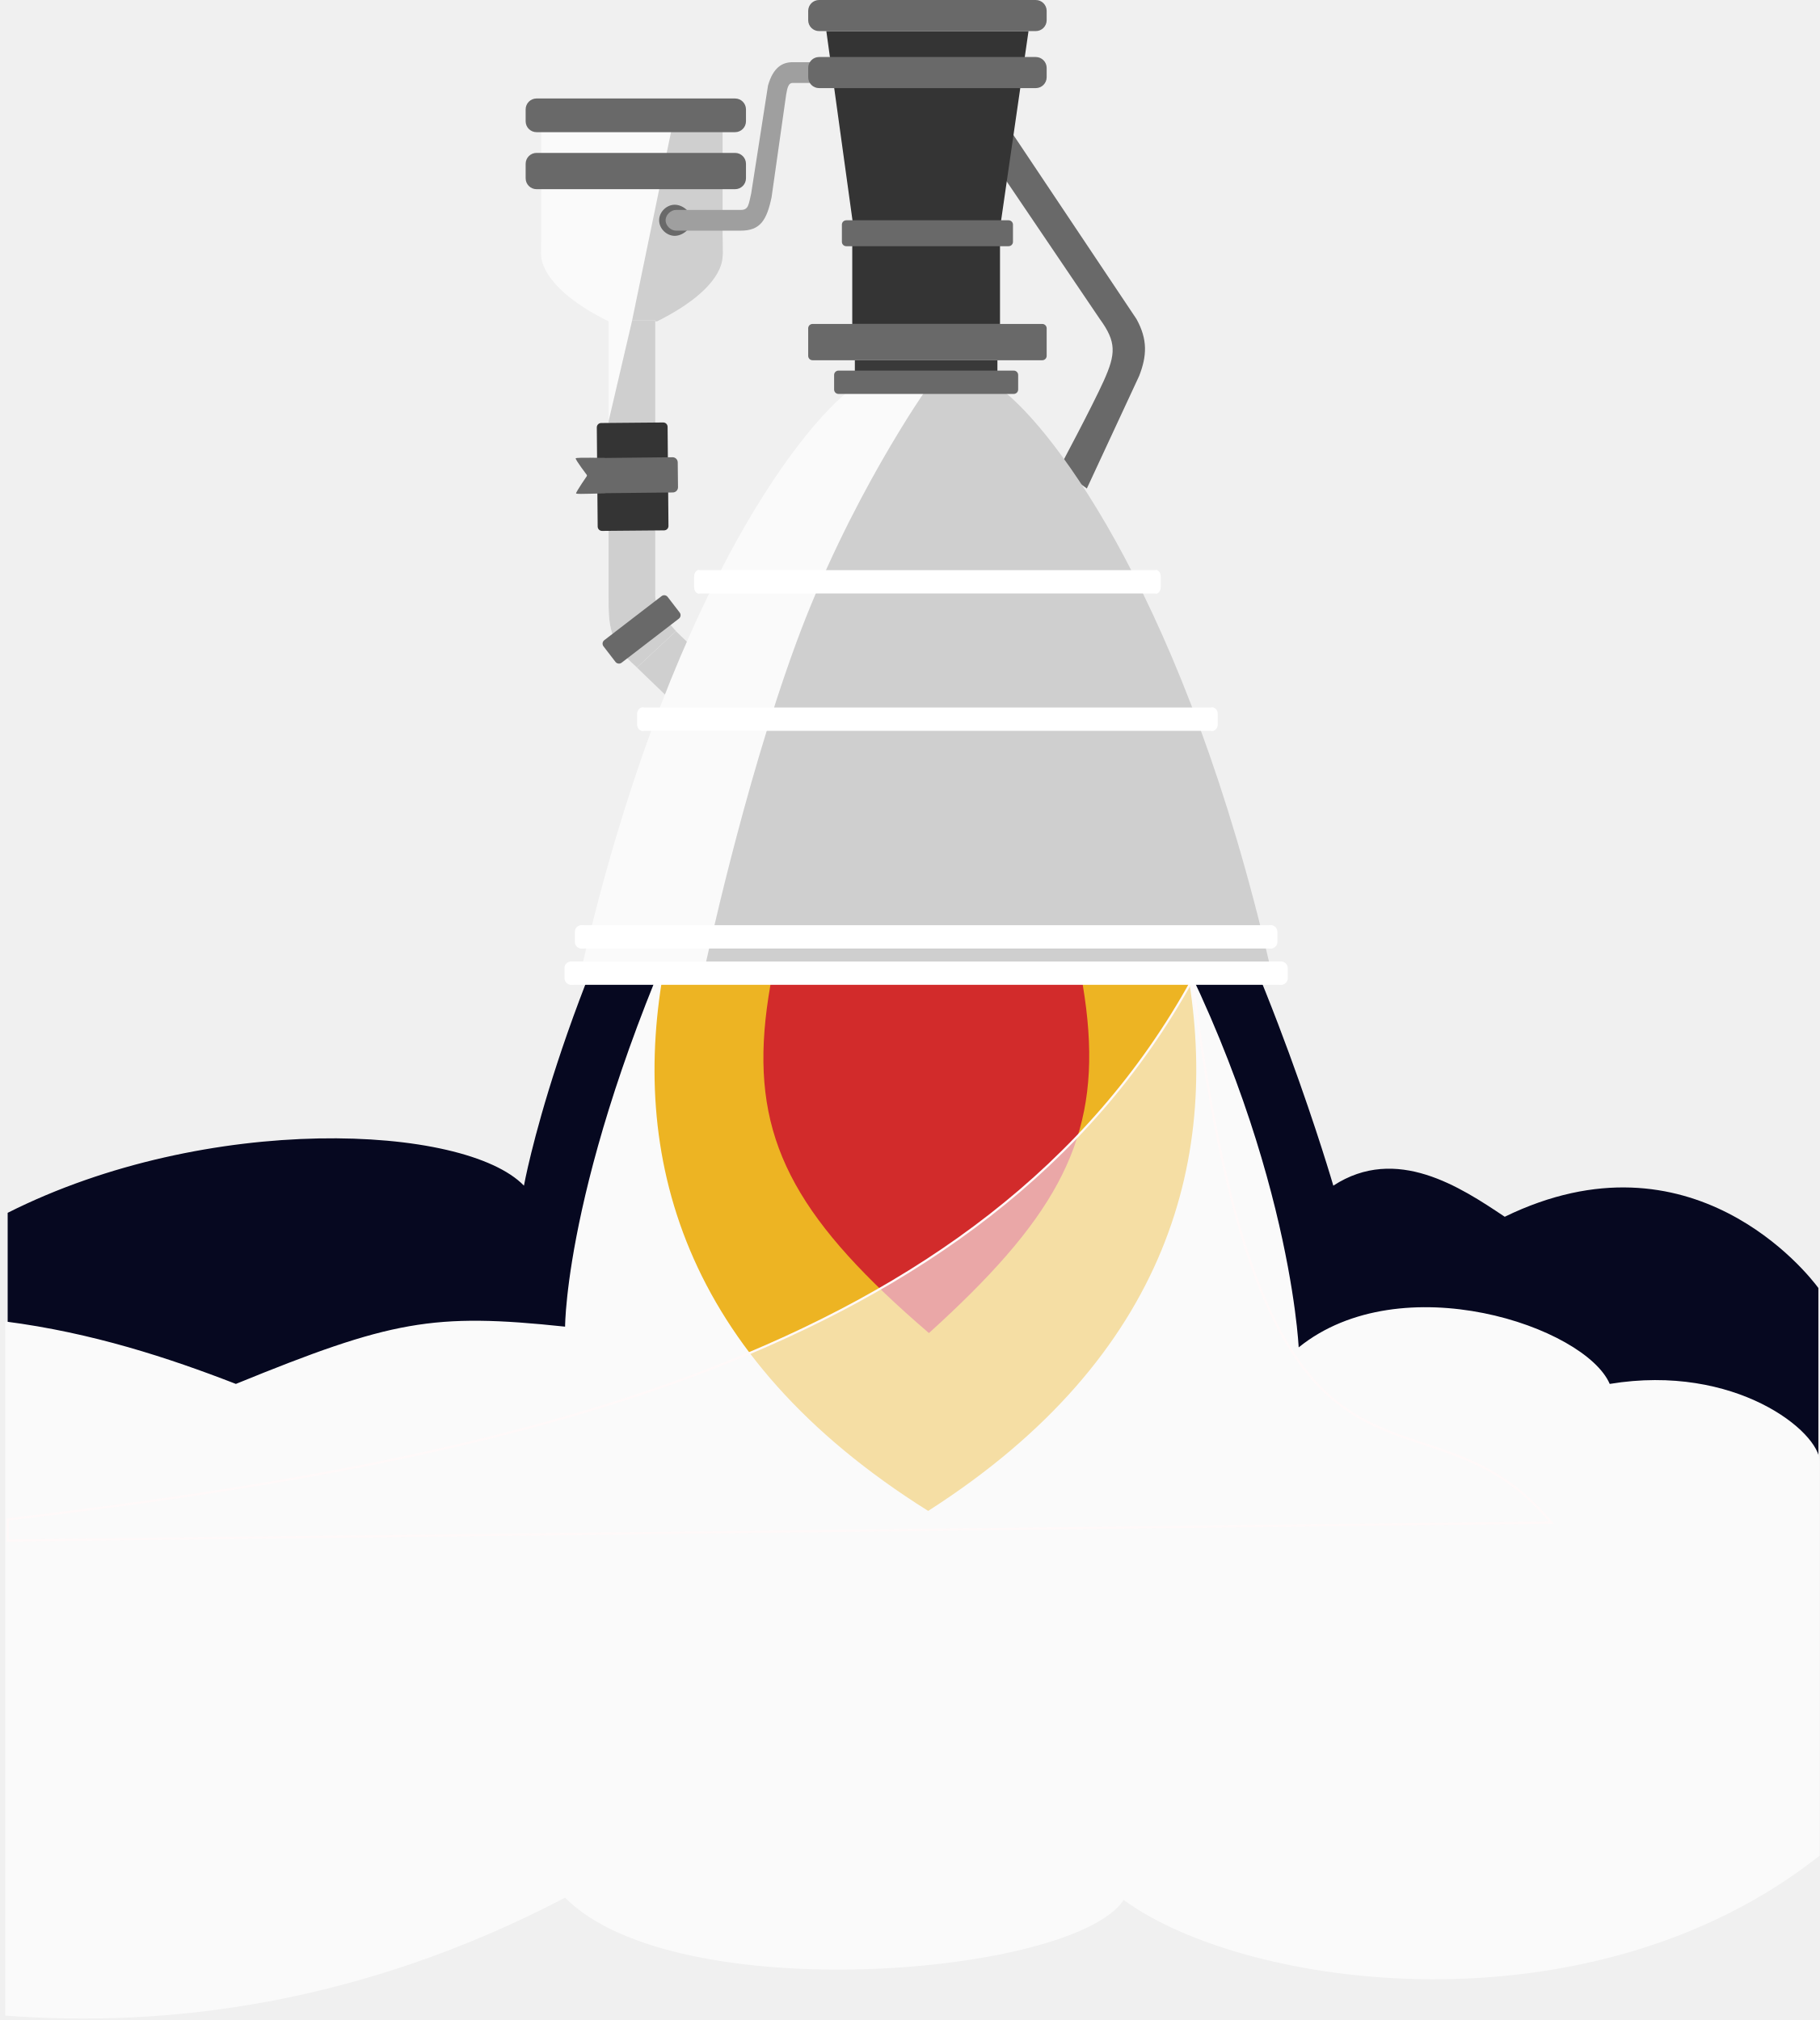
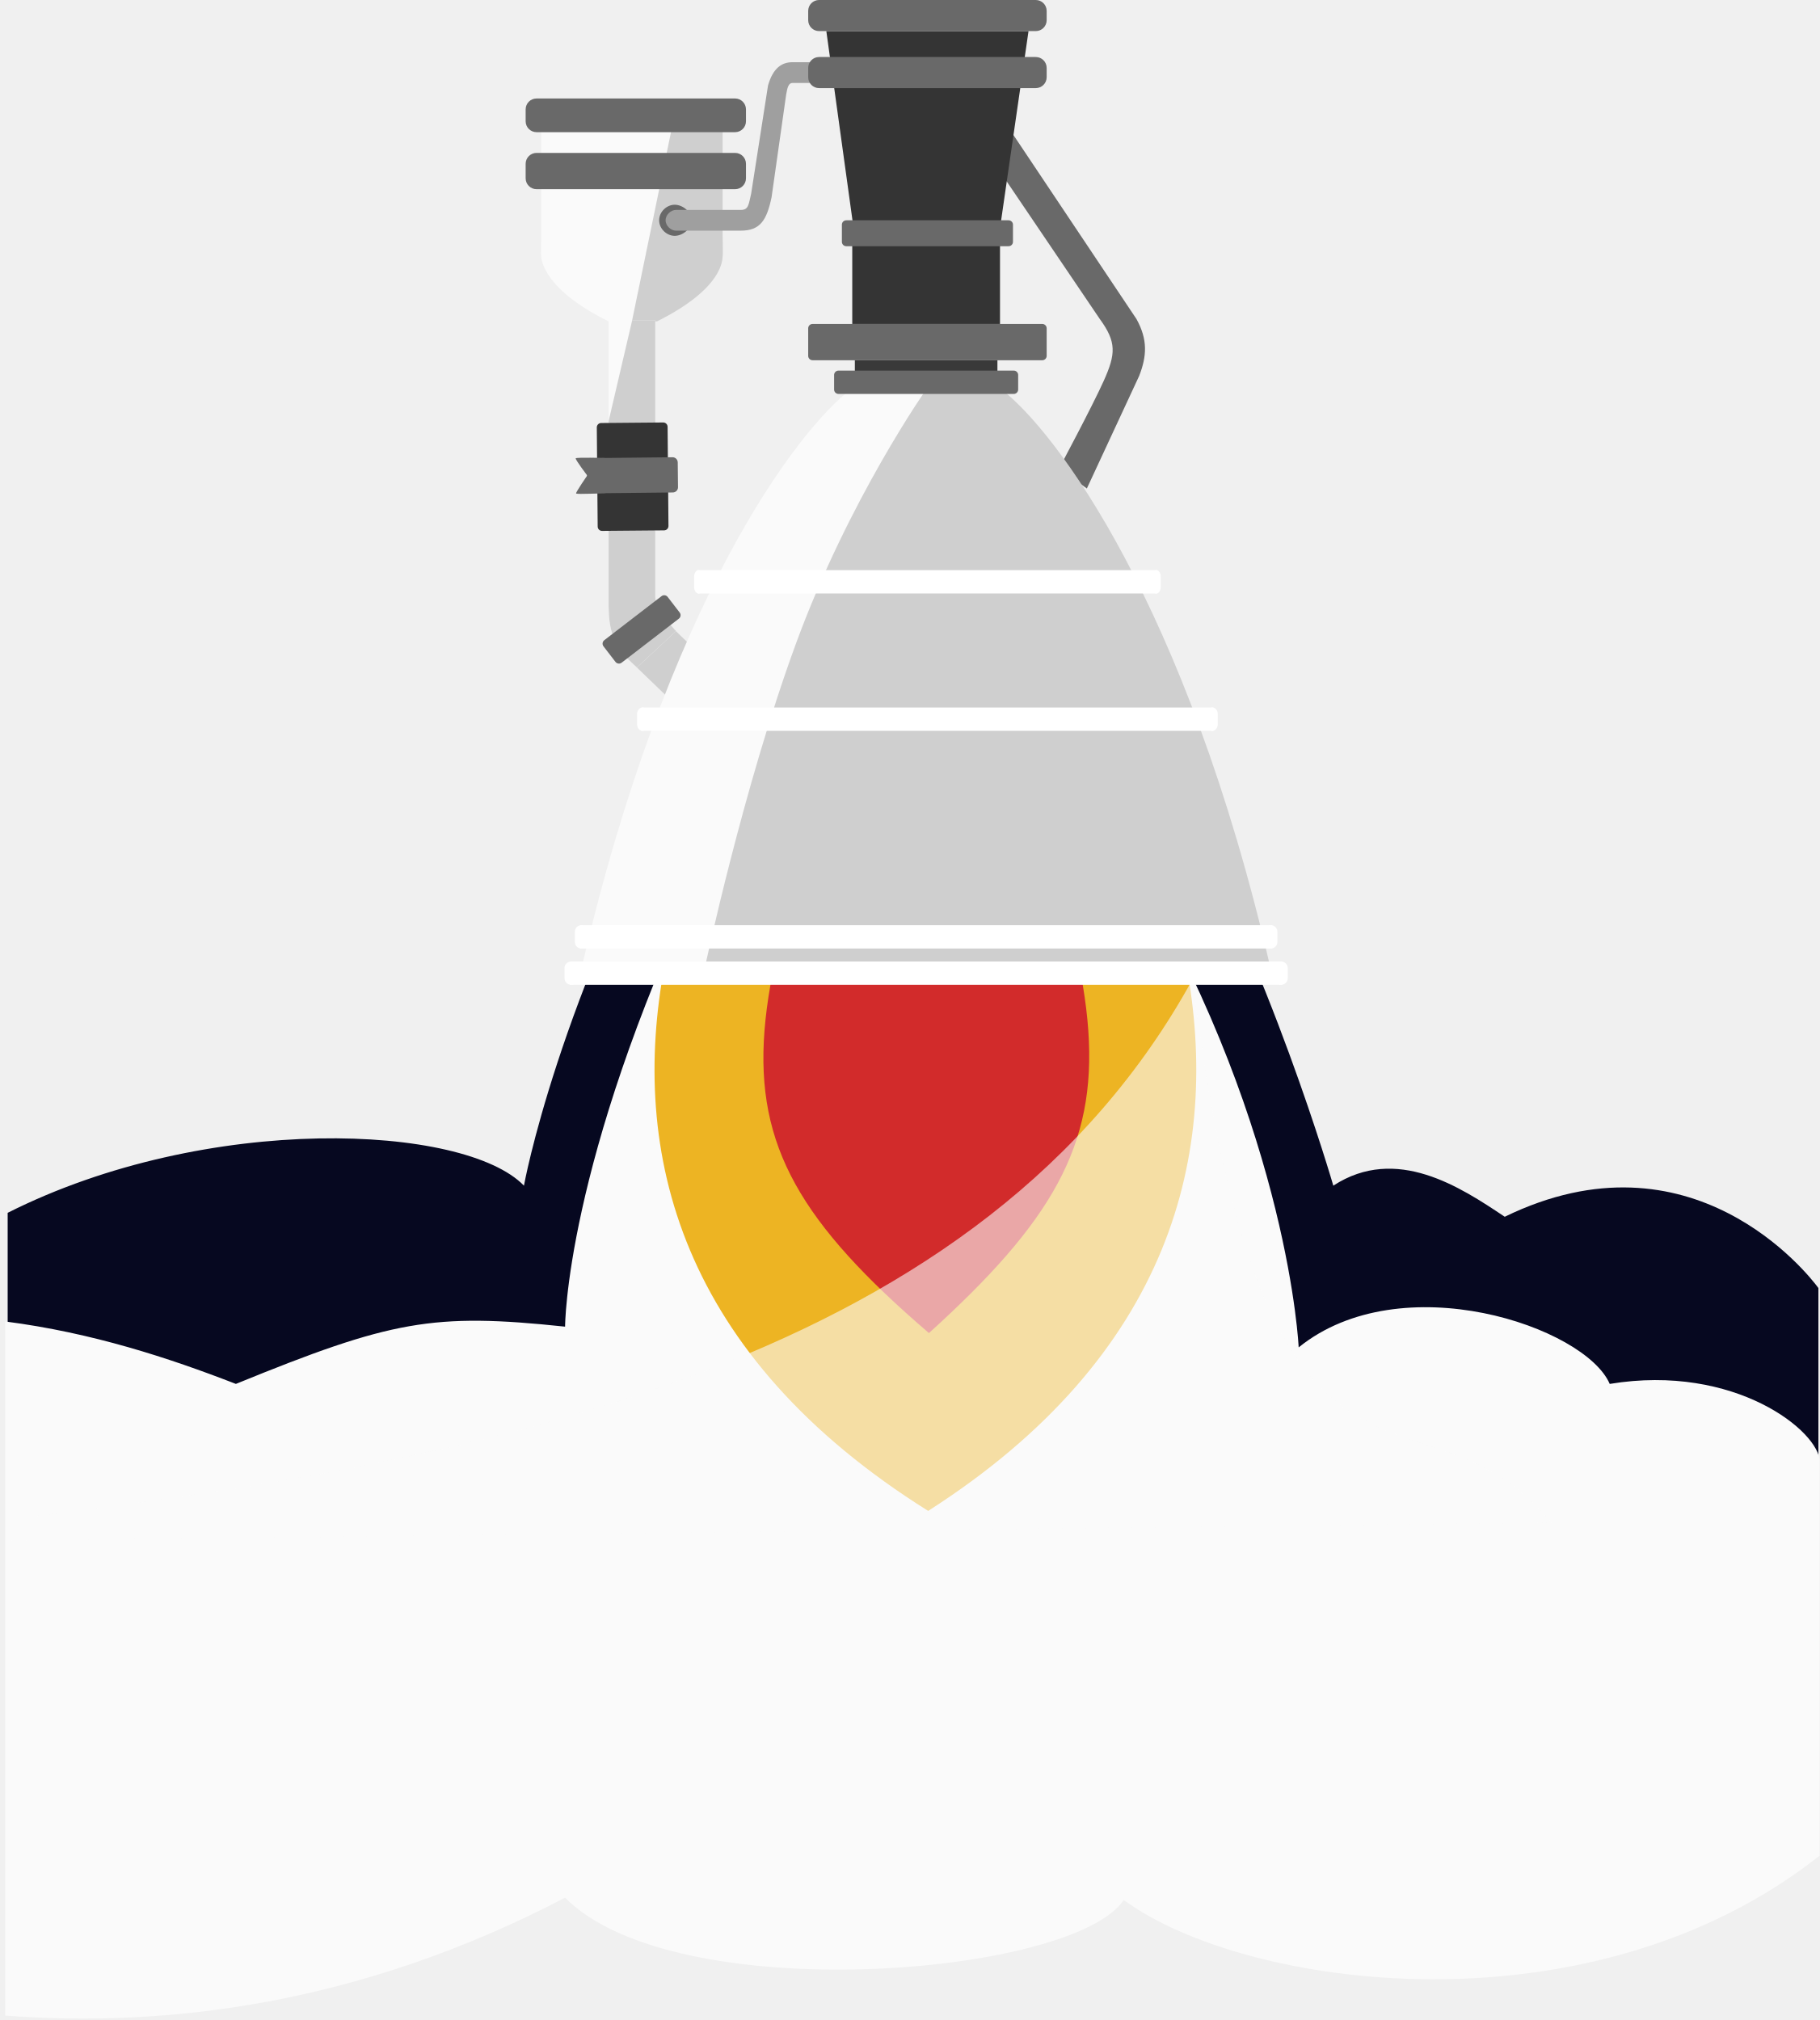
<svg xmlns="http://www.w3.org/2000/svg" width="834" height="926" viewBox="0 0 834 926" fill="none">
  <path d="M240.134 543.526C240.134 543.526 255.427 458.647 316.611 348.16C358.417 272.666 494.646 289.938 537.585 364.792C581.543 441.42 611.083 543.526 611.083 543.526C639.975 524.658 669.611 544.418 689.218 557.492L689.654 557.782C775.192 516.136 828.654 583.919 833.406 590.453V750.244H3.513V555.979C95.112 509.806 212.96 515.374 240.134 543.526Z" fill="#060820" />
  <path d="M320.769 402.629C258.991 533.907 258.991 608.159 258.991 608.159C198.402 601.739 179.393 605.303 108.111 634.41C77.404 622.494 42.275 610.931 2.407 605.786V923.978C76.047 929.588 165.09 919.061 258.991 869.92C309.483 921.006 491.846 905.876 515.013 870.983C570.909 911.883 728.859 933.795 834 850.632V758.445V757.966V670.051C834 656.389 795.389 624.906 737.769 634.41C726.483 608.159 642.251 579.646 595.205 617.663C595.205 617.663 590.886 520.245 522.735 402.629C485.906 339.069 348.844 342.969 320.769 402.629Z" fill="#FAFAFA" />
  <path d="M425.395 225.726C330.753 322.024 198.254 550.22 425.395 692.624C647.948 550.22 518.125 322.024 425.395 225.726Z" fill="#EDB423" />
  <path d="M425.748 225.727C341.898 470.292 308.633 510.523 425.748 611.102C538.058 509.401 508.222 471.351 425.748 225.727Z" fill="#D22B2B" />
-   <path d="M546.496 449.077C580.355 718.761 649.855 624.312 711.039 697.97L3.513 706.191V696.534C232.372 669.6 451.242 622.5 546.496 449.077Z" fill="#FAFAFA" fill-opacity="0.6" stroke="#FFF9F9" />
+   <path d="M546.496 449.077C580.355 718.761 649.855 624.312 711.039 697.97L3.513 706.191V696.534C232.372 669.6 451.242 622.5 546.496 449.077Z" fill="#FAFAFA" fill-opacity="0.6" />
  <path d="M520.886 146.277L450.105 40.393L441.69 54.056L504.09 146.277C511.784 156.821 511.408 162.277 505.844 174.641C500.498 186.521 485.496 214.564 485.496 214.564L491.809 219.254L498.122 223.944L522.085 172.364C525.684 163.157 526.041 155.632 520.886 146.277Z" fill="#696969" />
  <rect x="301.717" y="281.564" width="34.453" height="24.405" transform="rotate(43.9248 301.717 281.564)" fill="#CFCFCF" />
  <path d="M248.041 117.615C248.239 118.838 248.693 132.371 278.93 147.316H296.159V59.401H248.041V107.789C248.041 113.469 247.843 116.392 248.041 117.615Z" fill="#FAFAFA" />
  <path d="M330.352 117.425C330.352 117.425 330.551 132.371 300.314 147.316H283.085V59.401H331.203V107.789C331.203 113.469 330.551 116.202 330.352 117.425Z" fill="#FAFAFA" />
  <path d="M289.622 147.316L307.775 59.401H331.203V107.789C331.203 113.469 331.399 116.202 331.203 117.425C331.008 118.648 332.042 131.872 301.153 147.316H289.622Z" fill="#CFCFCF" />
  <path d="M278.93 273.992L278.93 273.992L278.93 193.109L278.93 146.788L300.314 146.788L300.314 175.026L300.314 273.248C300.314 279.188 305.66 284.534 309.819 289.286L291.998 305.919C278.93 295.227 278.93 285.723 278.93 273.992Z" fill="#FAFAFA" />
  <path d="M278.93 273.992L278.93 273.992L278.93 193.108L289.751 146.787L300.315 146.787L300.315 175.026L300.315 273.248C300.315 279.188 305.661 284.534 309.819 289.286L291.998 305.919C278.93 295.226 278.93 285.722 278.93 273.992Z" fill="#CFCFCF" />
  <path d="M266.714 443.137C305.206 276.812 365.123 197.214 390.27 178.205H424.129V443.137H266.714Z" fill="#FAFAFA" />
  <path d="M582.137 443.136C543.645 276.812 483.728 197.213 458.581 178.205H424.722C424.722 178.205 389.081 228.696 364.727 295.226C340.372 361.756 323.146 443.136 323.146 443.136H582.137Z" fill="#CFCFCF" />
  <path d="M265.861 424.128H583.067V434.82H265.861V424.128Z" fill="white" />
  <path d="M263.485 427.098C263.485 425.458 264.815 424.128 266.455 424.128C268.096 424.128 269.426 425.458 269.426 427.098V431.85C269.426 433.491 268.096 434.82 266.455 434.82C264.815 434.82 263.485 433.491 263.485 431.85V427.098Z" fill="white" />
  <path d="M579.502 427.098C579.502 425.458 580.832 424.128 582.472 424.128C584.113 424.128 585.443 425.458 585.443 427.098V431.85C585.443 433.491 584.113 434.82 582.472 434.82C580.832 434.82 579.502 433.491 579.502 431.85V427.098Z" fill="white" />
  <path d="M293.962 324.333H556.154V335.026H293.962V324.333Z" fill="white" />
  <path d="M291.998 327.303C291.998 325.663 293.097 324.333 294.453 324.333C295.809 324.333 296.908 325.663 296.908 327.303V332.056C296.908 333.696 295.809 335.026 294.453 335.026C293.097 335.026 291.998 333.696 291.998 332.056V327.303Z" fill="white" />
  <path d="M553.208 327.303C553.208 325.663 554.307 324.333 555.663 324.333C557.019 324.333 558.118 325.663 558.118 327.303V332.056C558.118 333.696 557.019 335.026 555.663 335.026C554.307 335.026 553.208 333.696 553.208 332.056V327.303Z" fill="white" />
  <path d="M261.179 440.761H587.749V451.453H261.179V440.761Z" fill="white" />
  <path d="M258.733 443.731C258.733 442.09 260.102 440.761 261.791 440.761C263.48 440.761 264.849 442.09 264.849 443.731V448.483C264.849 450.123 263.48 451.453 261.791 451.453C260.102 451.453 258.733 450.123 258.733 448.483V443.731Z" fill="white" />
  <path d="M584.079 443.731C584.079 442.09 585.448 440.761 587.137 440.761C588.826 440.761 590.195 442.09 590.195 443.731V448.483C590.195 450.123 588.826 451.453 587.137 451.453C585.448 451.453 584.079 450.123 584.079 448.483V443.731Z" fill="white" />
  <path d="M319.713 261.367H530.403V272.06H319.713V261.367Z" fill="white" />
  <path d="M318.135 264.338C318.135 262.697 319.018 261.367 320.108 261.367C321.197 261.367 322.08 262.697 322.08 264.338V269.09C322.08 270.73 321.197 272.06 320.108 272.06C319.018 272.06 318.135 270.73 318.135 269.09V264.338Z" fill="white" />
  <path d="M528.036 264.338C528.036 262.697 528.919 261.367 530.008 261.367C531.098 261.367 531.981 262.697 531.981 264.338V269.09C531.981 270.73 531.098 272.06 530.008 272.06C528.919 272.06 528.036 270.73 528.036 269.09V264.338Z" fill="white" />
  <rect x="391.793" y="165.137" width="65.342" height="10.692" fill="#393939" />
  <path d="M316.947 100.983C316.947 104.92 312.833 108.111 309.224 108.111C305.616 108.111 302.096 104.92 302.096 100.983C302.096 97.046 305.616 93.855 309.224 93.855C312.833 93.855 316.947 97.046 316.947 100.983Z" fill="#696969" />
  <rect x="382.289" y="169.889" width="84.35" height="10.692" rx="2" fill="#696969" />
  <rect x="275.366" y="294.696" width="37.12" height="13.021" rx="2" transform="rotate(-37.576 275.366 294.696)" fill="#696969" />
  <rect x="370.408" y="148.504" width="109.299" height="16.633" rx="2" fill="#696969" />
  <rect x="305.954" y="193.649" width="49.462" height="32.445" rx="2" transform="rotate(89.4969 305.954 193.649)" fill="#343434" />
  <rect x="390.605" y="108.111" width="67.718" height="40.393" fill="#343434" />
  <path d="M425.058 14.257H378.724L391.199 104.547H425.058H458.323L471.391 14.257H425.058Z" fill="#343434" />
  <rect x="385.853" y="100.983" width="78.41" height="11.88" rx="2" fill="#696969" />
  <rect x="240.913" y="45.145" width="100.983" height="15.444" rx="5" fill="#696969" />
  <rect x="240.913" y="70.094" width="100.983" height="16.633" rx="5" fill="#696969" />
  <path d="M269.02 212.404C269.006 211.092 270.058 210.017 271.371 210.003L308.218 209.607C309.53 209.593 310.605 210.645 310.619 211.958L310.742 223.35C310.756 224.662 309.704 225.737 308.391 225.751L271.544 226.147C270.232 226.161 269.157 225.109 269.143 223.797L269.02 212.404Z" fill="#696969" />
  <path d="M269.137 217.978C269.137 217.978 263.871 225.617 264.031 226.19C264.191 226.762 277.365 226.046 277.365 226.046L277.192 209.943C277.192 209.943 264.199 209.595 263.858 210.087C263.517 210.578 269.137 217.978 269.137 217.978Z" fill="#696969" />
  <path d="M363.28 38.017L373.972 38.017V28.513H363.28C358.528 28.513 354.37 30.889 351.994 39.205L344.272 88.75C343.083 93.855 343.083 96.231 339.519 96.231L309.819 96.231C307.572 96.231 305.066 98.358 305.066 100.983C305.066 103.607 307.572 105.735 309.819 105.735L339.519 105.735C348.43 105.735 351.4 100.983 353.628 90.418L360.31 43.363C360.904 39.799 361.498 38.017 363.28 38.017Z" fill="#9F9F9F" />
  <rect x="370.408" y="26.137" width="109.299" height="14.256" rx="5" fill="#696969" />
  <rect x="370.408" width="109.299" height="14.256" rx="5" fill="#696969" />
</svg>
